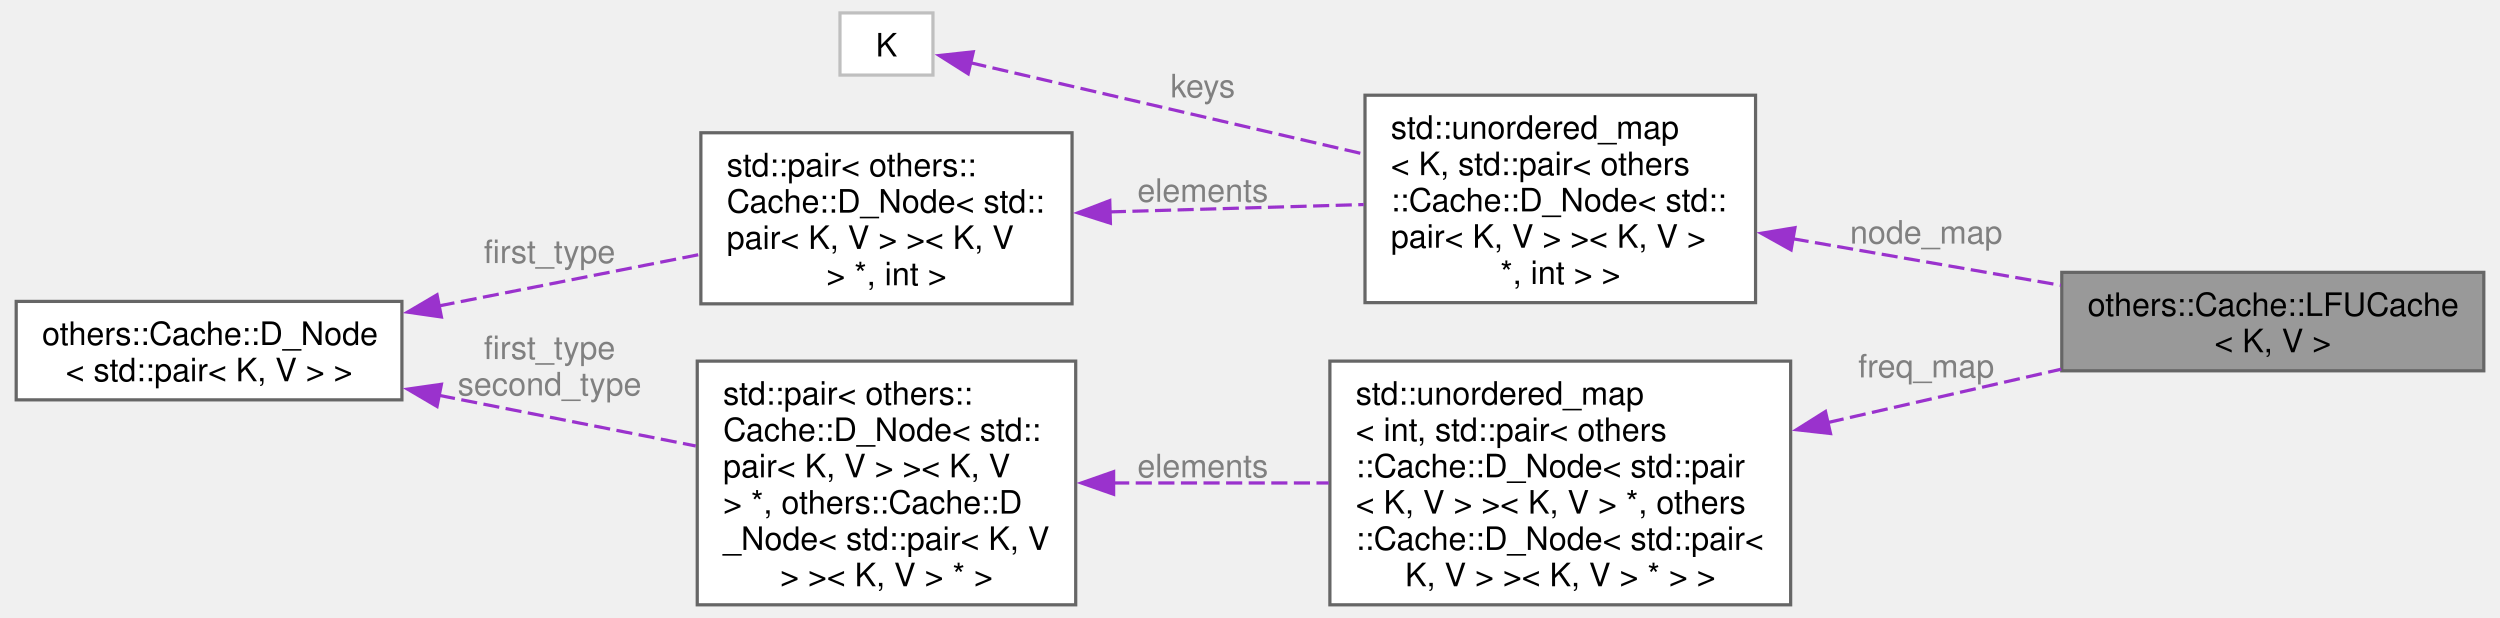
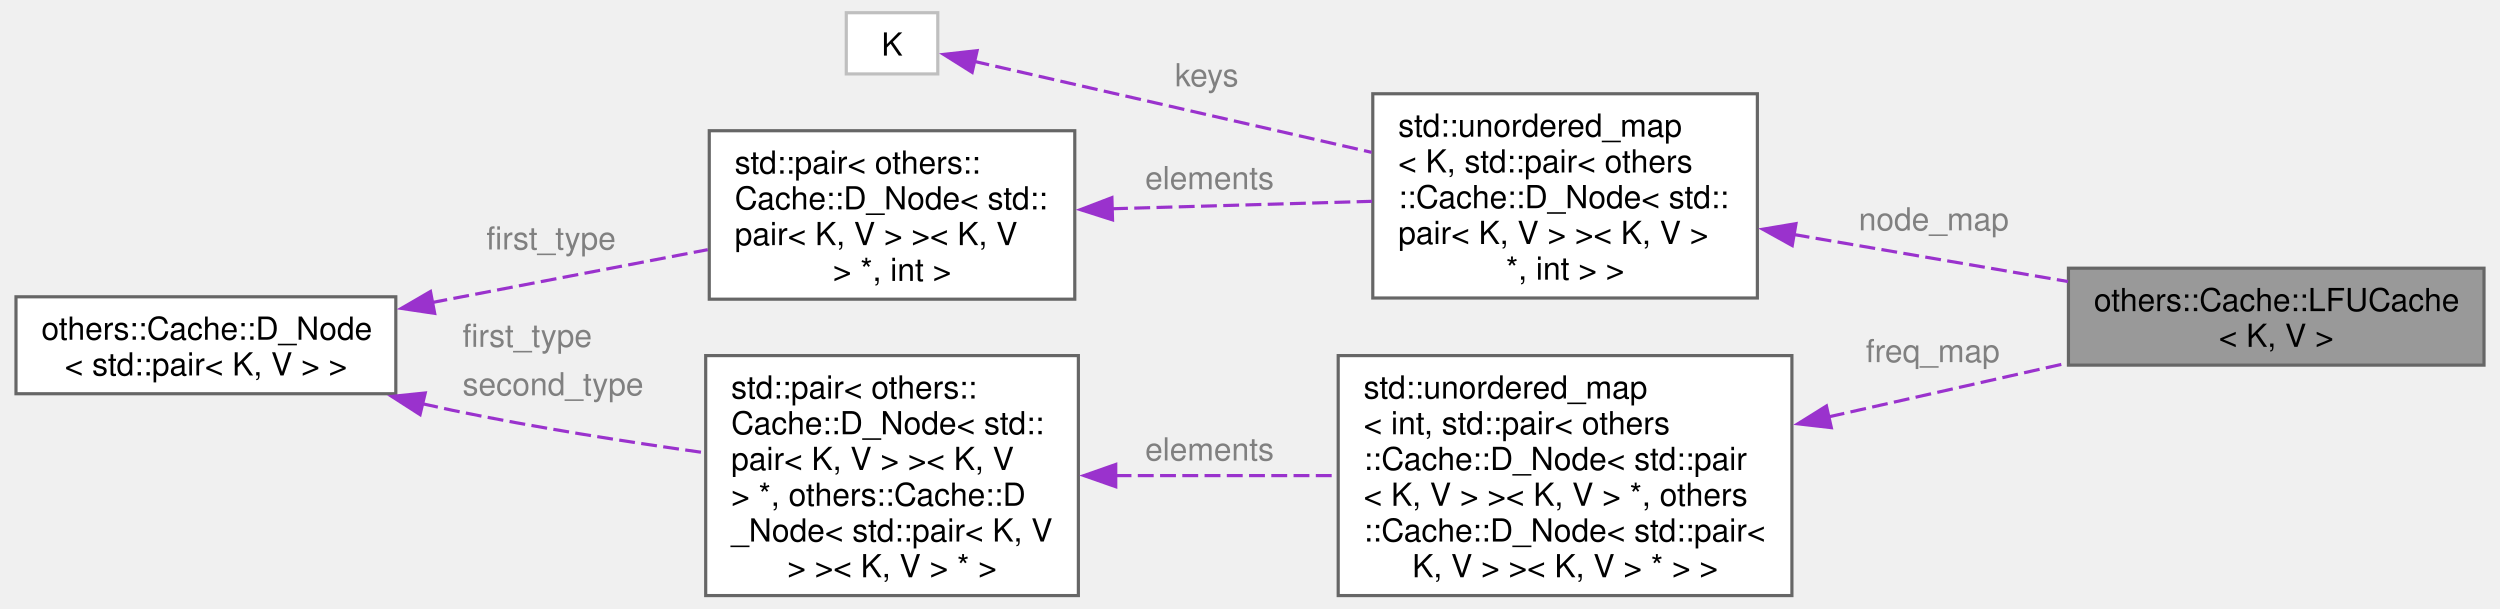
- <svg xmlns="http://www.w3.org/2000/svg" xmlns:xlink="http://www.w3.org/1999/xlink" width="773pt" height="191pt" viewBox="0.00 0.00 772.50 191.38">
+ <svg xmlns="http://www.w3.org/2000/svg" xmlns:xlink="http://www.w3.org/1999/xlink" width="785pt" height="191pt" viewBox="0.00 0.00 784.50 191.38">
  <g id="graph0" class="graph" transform="scale(1 1) rotate(0) translate(4 187.38)">
    <g id="Node000001" class="node">
      <g id="a_Node000001">
        <a xlink:title="LFUCache.">
-           <polygon fill="#999999" stroke="#666666" points="764.5,-103 633.75,-103 633.75,-72.5 764.5,-72.5 764.5,-103" />
-           <text text-anchor="start" x="641.75" y="-89.5" font-family="Helvetica,sans-Serif" font-size="10.00">others::Cache::LFUCache</text>
-           <text text-anchor="middle" x="699.12" y="-78.25" font-family="Helvetica,sans-Serif" font-size="10.00">&lt; K, V &gt;</text>
+           <polygon fill="#999999" stroke="#666666" points="776.5,-103 645.75,-103 645.75,-72.5 776.5,-72.5 776.5,-103" />
+           <text text-anchor="start" x="653.75" y="-89.5" font-family="Helvetica,sans-Serif" font-size="10.00">others::Cache::LFUCache</text>
+           <text text-anchor="middle" x="711.12" y="-78.25" font-family="Helvetica,sans-Serif" font-size="10.00">&lt; K, V &gt;</text>
        </a>
      </g>
    </g>
    <g id="Node000002" class="node">
      <g id="a_Node000002">
        <a xlink:title=" ">
-           <polygon fill="white" stroke="#666666" points="538.88,-157.88 417.88,-157.88 417.88,-93.62 538.88,-93.62 538.88,-157.88" />
-           <text text-anchor="start" x="425.88" y="-144.38" font-family="Helvetica,sans-Serif" font-size="10.00">std::unordered_map</text>
-           <text text-anchor="start" x="425.88" y="-133.12" font-family="Helvetica,sans-Serif" font-size="10.00">&lt; K, std::pair&lt; others</text>
-           <text text-anchor="start" x="425.88" y="-121.88" font-family="Helvetica,sans-Serif" font-size="10.00">::Cache::D_Node&lt; std::</text>
-           <text text-anchor="start" x="425.88" y="-110.62" font-family="Helvetica,sans-Serif" font-size="10.00">pair&lt; K, V &gt; &gt;&lt; K, V &gt;</text>
-           <text text-anchor="middle" x="478.38" y="-99.38" font-family="Helvetica,sans-Serif" font-size="10.00"> *, int &gt; &gt;</text>
+           <polygon fill="white" stroke="#666666" points="547.88,-157.88 426.88,-157.88 426.88,-93.62 547.88,-93.62 547.88,-157.88" />
+           <text text-anchor="start" x="434.88" y="-144.38" font-family="Helvetica,sans-Serif" font-size="10.00">std::unordered_map</text>
+           <text text-anchor="start" x="434.88" y="-133.12" font-family="Helvetica,sans-Serif" font-size="10.00">&lt; K, std::pair&lt; others</text>
+           <text text-anchor="start" x="434.88" y="-121.88" font-family="Helvetica,sans-Serif" font-size="10.00">::Cache::D_Node&lt; std::</text>
+           <text text-anchor="start" x="434.88" y="-110.62" font-family="Helvetica,sans-Serif" font-size="10.00">pair&lt; K, V &gt; &gt;&lt; K, V &gt;</text>
+           <text text-anchor="middle" x="487.38" y="-99.38" font-family="Helvetica,sans-Serif" font-size="10.00"> *, int &gt; &gt;</text>
        </a>
      </g>
    </g>
    <g id="edge1_Node000001_Node000002" class="edge">
      <g id="a_edge1_Node000001_Node000002">
        <a xlink:title=" ">
-           <path fill="none" stroke="#9a32cd" stroke-dasharray="5,2" d="M550.37,-113.42C577.09,-108.78 607.32,-103.52 633.44,-98.99" />
-           <polygon fill="#9a32cd" stroke="#9a32cd" points="549.89,-109.95 540.64,-115.11 551.09,-116.84 549.89,-109.95" />
+           <path fill="none" stroke="#9a32cd" stroke-dasharray="5,2" d="M559.31,-113.6C587.02,-108.85 618.57,-103.44 645.63,-98.8" />
+           <polygon fill="#9a32cd" stroke="#9a32cd" points="558.85,-110.12 549.58,-115.26 560.03,-117.02 558.85,-110.12" />
        </a>
      </g>
-       <text text-anchor="middle" x="591.75" y="-111.9" font-family="Helvetica,sans-Serif" font-size="10.00" fill="grey"> node_map</text>
+       <text text-anchor="start" x="579.75" y="-114.9" font-family="Helvetica,sans-Serif" font-size="10.00" fill="grey">node_map</text>
    </g>
    <g id="Node000003" class="node">
      <g id="a_Node000003">
        <a xlink:title=" ">
-           <polygon fill="white" stroke="#bfbfbf" points="284.02,-183.38 255.22,-183.38 255.22,-164.12 284.02,-164.12 284.02,-183.38" />
-           <text text-anchor="middle" x="269.62" y="-169.88" font-family="Helvetica,sans-Serif" font-size="10.00">K</text>
+           <polygon fill="white" stroke="#bfbfbf" points="290.02,-183.38 261.23,-183.38 261.23,-164.12 290.02,-164.12 290.02,-183.38" />
+           <text text-anchor="middle" x="275.62" y="-169.88" font-family="Helvetica,sans-Serif" font-size="10.00">K</text>
        </a>
      </g>
    </g>
    <g id="edge2_Node000002_Node000003" class="edge">
      <g id="a_edge2_Node000002_Node000003">
        <a xlink:title=" ">
-           <path fill="none" stroke="#9a32cd" stroke-dasharray="5,2" d="M295.64,-167.94C325.7,-160.96 377.16,-149.02 417.67,-139.61" />
-           <polygon fill="#9a32cd" stroke="#9a32cd" points="294.94,-164.51 285.99,-170.18 296.52,-171.33 294.94,-164.51" />
+           <path fill="none" stroke="#9a32cd" stroke-dasharray="5,2" d="M301.29,-168.11C331.86,-161.11 385,-148.95 426.51,-139.45" />
+           <polygon fill="#9a32cd" stroke="#9a32cd" points="300.83,-164.62 291.86,-170.26 302.39,-171.44 300.83,-164.62" />
        </a>
      </g>
-       <text text-anchor="middle" x="367.62" y="-157.21" font-family="Helvetica,sans-Serif" font-size="10.00" fill="grey"> keys</text>
+       <text text-anchor="start" x="364.62" y="-160.21" font-family="Helvetica,sans-Serif" font-size="10.00" fill="grey">keys</text>
    </g>
    <g id="Node000004" class="node">
      <g id="a_Node000004">
        <a xlink:title=" ">
-           <polygon fill="white" stroke="#666666" points="327.12,-146.25 212.12,-146.25 212.12,-93.25 327.12,-93.25 327.12,-146.25" />
-           <text text-anchor="start" x="220.12" y="-132.75" font-family="Helvetica,sans-Serif" font-size="10.00">std::pair&lt; others::</text>
-           <text text-anchor="start" x="220.12" y="-121.5" font-family="Helvetica,sans-Serif" font-size="10.00">Cache::D_Node&lt; std::</text>
-           <text text-anchor="start" x="220.12" y="-110.25" font-family="Helvetica,sans-Serif" font-size="10.00">pair&lt; K, V &gt; &gt;&lt; K, V</text>
-           <text text-anchor="middle" x="269.62" y="-99" font-family="Helvetica,sans-Serif" font-size="10.00"> &gt; *, int &gt;</text>
+           <polygon fill="white" stroke="#666666" points="333.12,-146.25 218.12,-146.25 218.12,-93.25 333.12,-93.25 333.12,-146.25" />
+           <text text-anchor="start" x="226.12" y="-132.75" font-family="Helvetica,sans-Serif" font-size="10.00">std::pair&lt; others::</text>
+           <text text-anchor="start" x="226.12" y="-121.5" font-family="Helvetica,sans-Serif" font-size="10.00">Cache::D_Node&lt; std::</text>
+           <text text-anchor="start" x="226.12" y="-110.25" font-family="Helvetica,sans-Serif" font-size="10.00">pair&lt; K, V &gt; &gt;&lt; K, V</text>
+           <text text-anchor="middle" x="275.62" y="-99" font-family="Helvetica,sans-Serif" font-size="10.00"> &gt; *, int &gt;</text>
        </a>
      </g>
    </g>
    <g id="edge3_Node000002_Node000004" class="edge">
      <g id="a_edge3_Node000002_Node000004">
        <a xlink:title=" ">
-           <path fill="none" stroke="#9a32cd" stroke-dasharray="5,2" d="M338.82,-121.73C364.23,-122.47 392.87,-123.3 417.48,-124.01" />
-           <polygon fill="#9a32cd" stroke="#9a32cd" points="339,-118.23 328.91,-121.44 338.8,-125.23 339,-118.23" />
+           <path fill="none" stroke="#9a32cd" stroke-dasharray="5,2" d="M344.84,-121.7C371.21,-122.46 401.12,-123.31 426.64,-124.04" />
+           <polygon fill="#9a32cd" stroke="#9a32cd" points="345,-118.2 334.9,-121.42 344.8,-125.2 345,-118.2" />
        </a>
      </g>
-       <text text-anchor="middle" x="367.62" y="-124.86" font-family="Helvetica,sans-Serif" font-size="10.00" fill="grey"> elements</text>
+       <text text-anchor="start" x="355.25" y="-127.86" font-family="Helvetica,sans-Serif" font-size="10.00" fill="grey">elements</text>
    </g>
    <g id="Node000005" class="node">
      <g id="a_Node000005">
        <a xlink:href="../../de/d21/classothers_1_1_cache_1_1_d___node.html" target="_top" xlink:title=" ">
          <polygon fill="white" stroke="#666666" points="119.5,-94 0,-94 0,-63.5 119.5,-63.5 119.5,-94" />
          <text text-anchor="start" x="8" y="-80.5" font-family="Helvetica,sans-Serif" font-size="10.00">others::Cache::D_Node</text>
          <text text-anchor="middle" x="59.75" y="-69.25" font-family="Helvetica,sans-Serif" font-size="10.00">&lt; std::pair&lt; K, V &gt; &gt;</text>
        </a>
      </g>
    </g>
    <g id="edge4_Node000004_Node000005" class="edge">
      <g id="a_edge4_Node000004_Node000005">
        <a xlink:title=" ">
-           <path fill="none" stroke="#9a32cd" stroke-dasharray="5,2" d="M130.86,-92.58C157.26,-97.79 186.94,-103.64 211.97,-108.58" />
-           <polygon fill="#9a32cd" stroke="#9a32cd" points="131.74,-89.18 121.25,-90.68 130.38,-96.05 131.74,-89.18" />
+           <path fill="none" stroke="#9a32cd" stroke-dasharray="5,2" d="M130.74,-92.17C158.9,-97.57 190.96,-103.71 217.65,-108.83" />
+           <polygon fill="#9a32cd" stroke="#9a32cd" points="131.73,-88.79 121.24,-90.35 130.41,-95.67 131.73,-88.79" />
        </a>
      </g>
-       <text text-anchor="middle" x="165.25" y="-105.88" font-family="Helvetica,sans-Serif" font-size="10.00" fill="grey"> first_type</text>
+       <text text-anchor="start" x="148" y="-108.88" font-family="Helvetica,sans-Serif" font-size="10.00" fill="grey">first_type</text>
    </g>
    <g id="Node000007" class="node">
      <g id="a_Node000007">
        <a xlink:title=" ">
-           <polygon fill="white" stroke="#666666" points="328.25,-75.5 211,-75.5 211,0 328.25,0 328.25,-75.5" />
-           <text text-anchor="start" x="219" y="-62" font-family="Helvetica,sans-Serif" font-size="10.00">std::pair&lt; others::</text>
-           <text text-anchor="start" x="219" y="-50.75" font-family="Helvetica,sans-Serif" font-size="10.00">Cache::D_Node&lt; std::</text>
-           <text text-anchor="start" x="219" y="-39.5" font-family="Helvetica,sans-Serif" font-size="10.00">pair&lt; K, V &gt; &gt;&lt; K, V</text>
-           <text text-anchor="start" x="219" y="-28.25" font-family="Helvetica,sans-Serif" font-size="10.00"> &gt; *, others::Cache::D</text>
-           <text text-anchor="start" x="219" y="-17" font-family="Helvetica,sans-Serif" font-size="10.00">_Node&lt; std::pair&lt; K, V</text>
-           <text text-anchor="middle" x="269.62" y="-5.75" font-family="Helvetica,sans-Serif" font-size="10.00"> &gt; &gt;&lt; K, V &gt; * &gt;</text>
+           <polygon fill="white" stroke="#666666" points="334.25,-75.5 217,-75.5 217,0 334.25,0 334.25,-75.5" />
+           <text text-anchor="start" x="225" y="-62" font-family="Helvetica,sans-Serif" font-size="10.00">std::pair&lt; others::</text>
+           <text text-anchor="start" x="225" y="-50.75" font-family="Helvetica,sans-Serif" font-size="10.00">Cache::D_Node&lt; std::</text>
+           <text text-anchor="start" x="225" y="-39.5" font-family="Helvetica,sans-Serif" font-size="10.00">pair&lt; K, V &gt; &gt;&lt; K, V</text>
+           <text text-anchor="start" x="225" y="-28.25" font-family="Helvetica,sans-Serif" font-size="10.00"> &gt; *, others::Cache::D</text>
+           <text text-anchor="start" x="225" y="-17" font-family="Helvetica,sans-Serif" font-size="10.00">_Node&lt; std::pair&lt; K, V</text>
+           <text text-anchor="middle" x="275.62" y="-5.75" font-family="Helvetica,sans-Serif" font-size="10.00"> &gt; &gt;&lt; K, V &gt; * &gt;</text>
        </a>
      </g>
    </g>
    <g id="edge7_Node000007_Node000005" class="edge">
      <g id="a_edge7_Node000007_Node000005">
        <a xlink:title=" ">
-           <path fill="none" stroke="#9a32cd" stroke-dasharray="5,2" d="M131.02,-64.89C156.88,-59.79 185.87,-54.07 210.54,-49.21" />
-           <polygon fill="#9a32cd" stroke="#9a32cd" points="130.38,-61.45 121.25,-66.82 131.74,-68.32 130.38,-61.45" />
+           <path fill="none" stroke="#9a32cd" stroke-dasharray="5,2" d="M127.85,-60.36C131.11,-59.62 134.34,-58.91 137.5,-58.25 163.31,-52.89 192.13,-48.37 216.66,-44.94" />
+           <polygon fill="#9a32cd" stroke="#9a32cd" points="127.13,-56.93 118.22,-62.66 128.76,-63.74 127.13,-56.93" />
        </a>
      </g>
-       <text text-anchor="middle" x="165.25" y="-76.13" font-family="Helvetica,sans-Serif" font-size="10.00" fill="grey"> first_type</text>
-       <text text-anchor="middle" x="165.25" y="-64.88" font-family="Helvetica,sans-Serif" font-size="10.00" fill="grey">second_type</text>
+       <text text-anchor="start" x="140.5" y="-78.25" font-family="Helvetica,sans-Serif" font-size="10.00" fill="grey">first_type</text>
+       <text text-anchor="start" x="140.5" y="-63" font-family="Helvetica,sans-Serif" font-size="10.00" fill="grey">second_type</text>
    </g>
    <g id="Node000006" class="node">
      <g id="a_Node000006">
        <a xlink:title=" ">
-           <polygon fill="white" stroke="#666666" points="549.75,-75.5 407,-75.5 407,0 549.75,0 549.75,-75.5" />
-           <text text-anchor="start" x="415" y="-62" font-family="Helvetica,sans-Serif" font-size="10.00">std::unordered_map</text>
-           <text text-anchor="start" x="415" y="-50.75" font-family="Helvetica,sans-Serif" font-size="10.00">&lt; int, std::pair&lt; others</text>
-           <text text-anchor="start" x="415" y="-39.5" font-family="Helvetica,sans-Serif" font-size="10.00">::Cache::D_Node&lt; std::pair</text>
-           <text text-anchor="start" x="415" y="-28.25" font-family="Helvetica,sans-Serif" font-size="10.00">&lt; K, V &gt; &gt;&lt; K, V &gt; *, others</text>
-           <text text-anchor="start" x="415" y="-17" font-family="Helvetica,sans-Serif" font-size="10.00">::Cache::D_Node&lt; std::pair&lt;</text>
-           <text text-anchor="middle" x="478.38" y="-5.75" font-family="Helvetica,sans-Serif" font-size="10.00"> K, V &gt; &gt;&lt; K, V &gt; * &gt; &gt;</text>
+           <polygon fill="white" stroke="#666666" points="558.75,-75.5 416,-75.5 416,0 558.75,0 558.75,-75.5" />
+           <text text-anchor="start" x="424" y="-62" font-family="Helvetica,sans-Serif" font-size="10.00">std::unordered_map</text>
+           <text text-anchor="start" x="424" y="-50.75" font-family="Helvetica,sans-Serif" font-size="10.00">&lt; int, std::pair&lt; others</text>
+           <text text-anchor="start" x="424" y="-39.5" font-family="Helvetica,sans-Serif" font-size="10.00">::Cache::D_Node&lt; std::pair</text>
+           <text text-anchor="start" x="424" y="-28.25" font-family="Helvetica,sans-Serif" font-size="10.00">&lt; K, V &gt; &gt;&lt; K, V &gt; *, others</text>
+           <text text-anchor="start" x="424" y="-17" font-family="Helvetica,sans-Serif" font-size="10.00">::Cache::D_Node&lt; std::pair&lt;</text>
+           <text text-anchor="middle" x="487.38" y="-5.75" font-family="Helvetica,sans-Serif" font-size="10.00"> K, V &gt; &gt;&lt; K, V &gt; * &gt; &gt;</text>
        </a>
      </g>
    </g>
    <g id="edge5_Node000001_Node000006" class="edge">
      <g id="a_edge5_Node000001_Node000006">
        <a xlink:title=" ">
-           <path fill="none" stroke="#9a32cd" stroke-dasharray="5,2" d="M561.28,-56.47C585.17,-61.93 610.92,-67.82 633.57,-73" />
-           <polygon fill="#9a32cd" stroke="#9a32cd" points="562.1,-53.07 551.57,-54.25 560.54,-59.89 562.1,-53.07" />
+           <path fill="none" stroke="#9a32cd" stroke-dasharray="5,2" d="M570.34,-56.23C595.06,-61.81 621.84,-67.84 645.28,-73.13" />
+           <polygon fill="#9a32cd" stroke="#9a32cd" points="571.15,-52.83 560.62,-54.04 569.61,-59.65 571.15,-52.83" />
        </a>
      </g>
-       <text text-anchor="middle" x="591.75" y="-70.45" font-family="Helvetica,sans-Serif" font-size="10.00" fill="grey"> freq_map</text>
+       <text text-anchor="start" x="582" y="-73.45" font-family="Helvetica,sans-Serif" font-size="10.00" fill="grey">freq_map</text>
    </g>
    <g id="edge6_Node000006_Node000007" class="edge">
      <g id="a_edge6_Node000006_Node000007">
        <a xlink:title=" ">
-           <path fill="none" stroke="#9a32cd" stroke-dasharray="5,2" d="M339.84,-37.75C361.33,-37.75 385.05,-37.75 406.64,-37.75" />
-           <polygon fill="#9a32cd" stroke="#9a32cd" points="340,-34.25 330,-37.75 340,-41.25 340,-34.25" />
+           <path fill="none" stroke="#9a32cd" stroke-dasharray="5,2" d="M345.95,-37.75C368.32,-37.75 393.14,-37.75 415.62,-37.75" />
+           <polygon fill="#9a32cd" stroke="#9a32cd" points="346.01,-34.25 336.01,-37.75 346.01,-41.25 346.01,-34.25" />
        </a>
      </g>
-       <text text-anchor="middle" x="367.62" y="-39.5" font-family="Helvetica,sans-Serif" font-size="10.00" fill="grey"> elements</text>
+       <text text-anchor="start" x="355.25" y="-42.5" font-family="Helvetica,sans-Serif" font-size="10.00" fill="grey">elements</text>
    </g>
  </g>
</svg>
